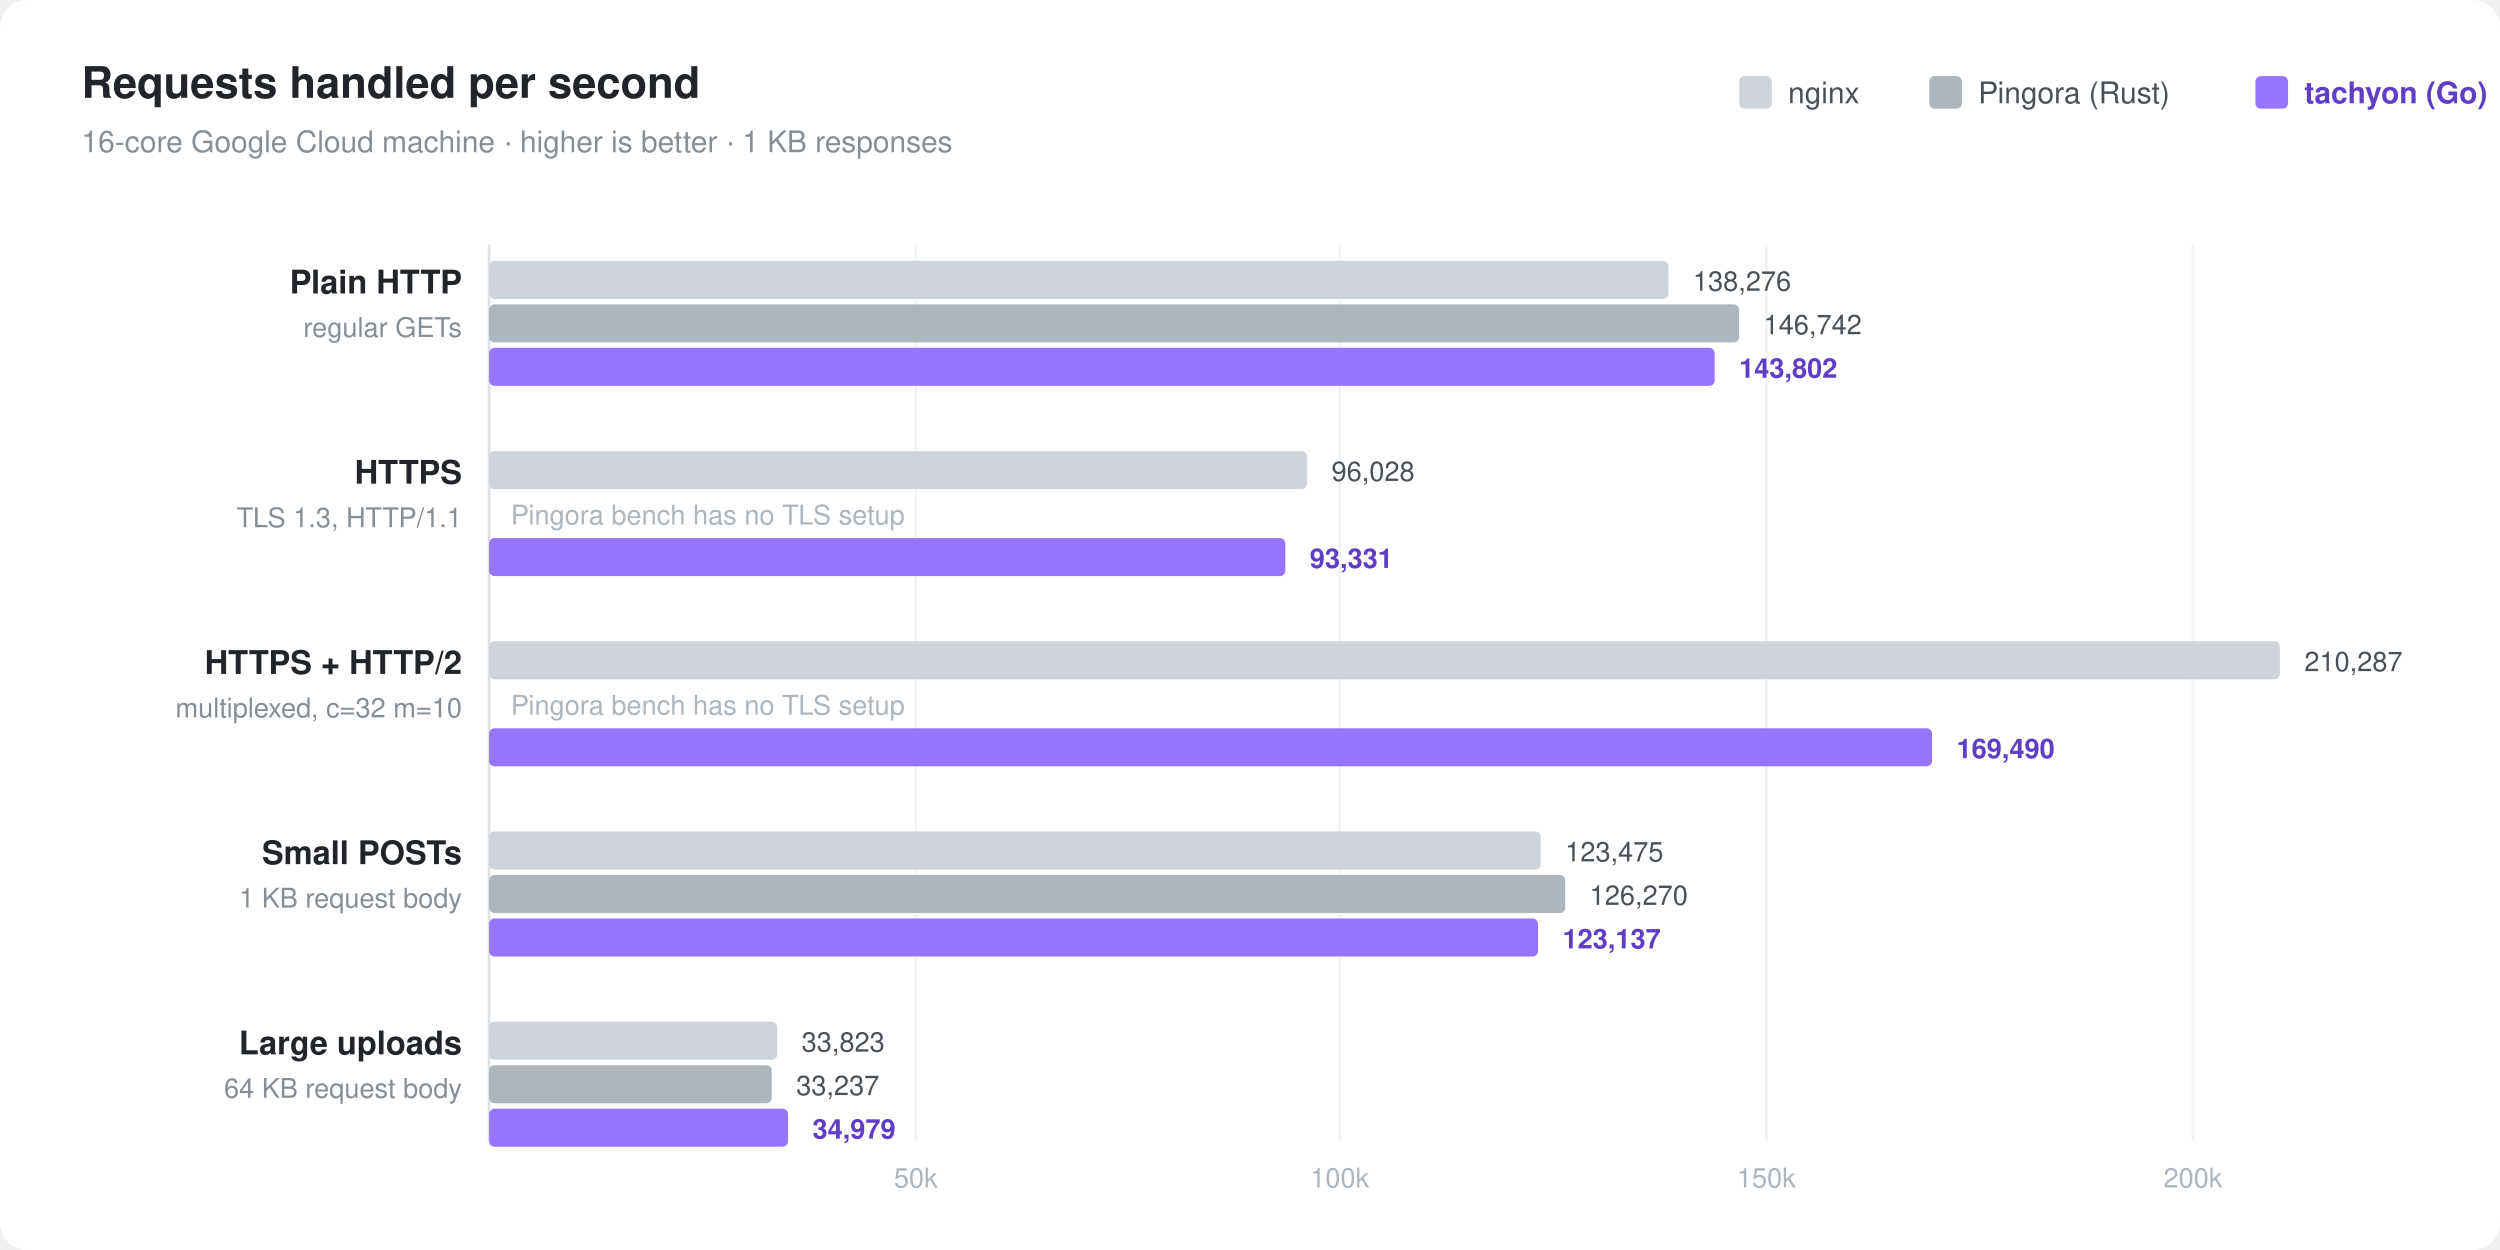
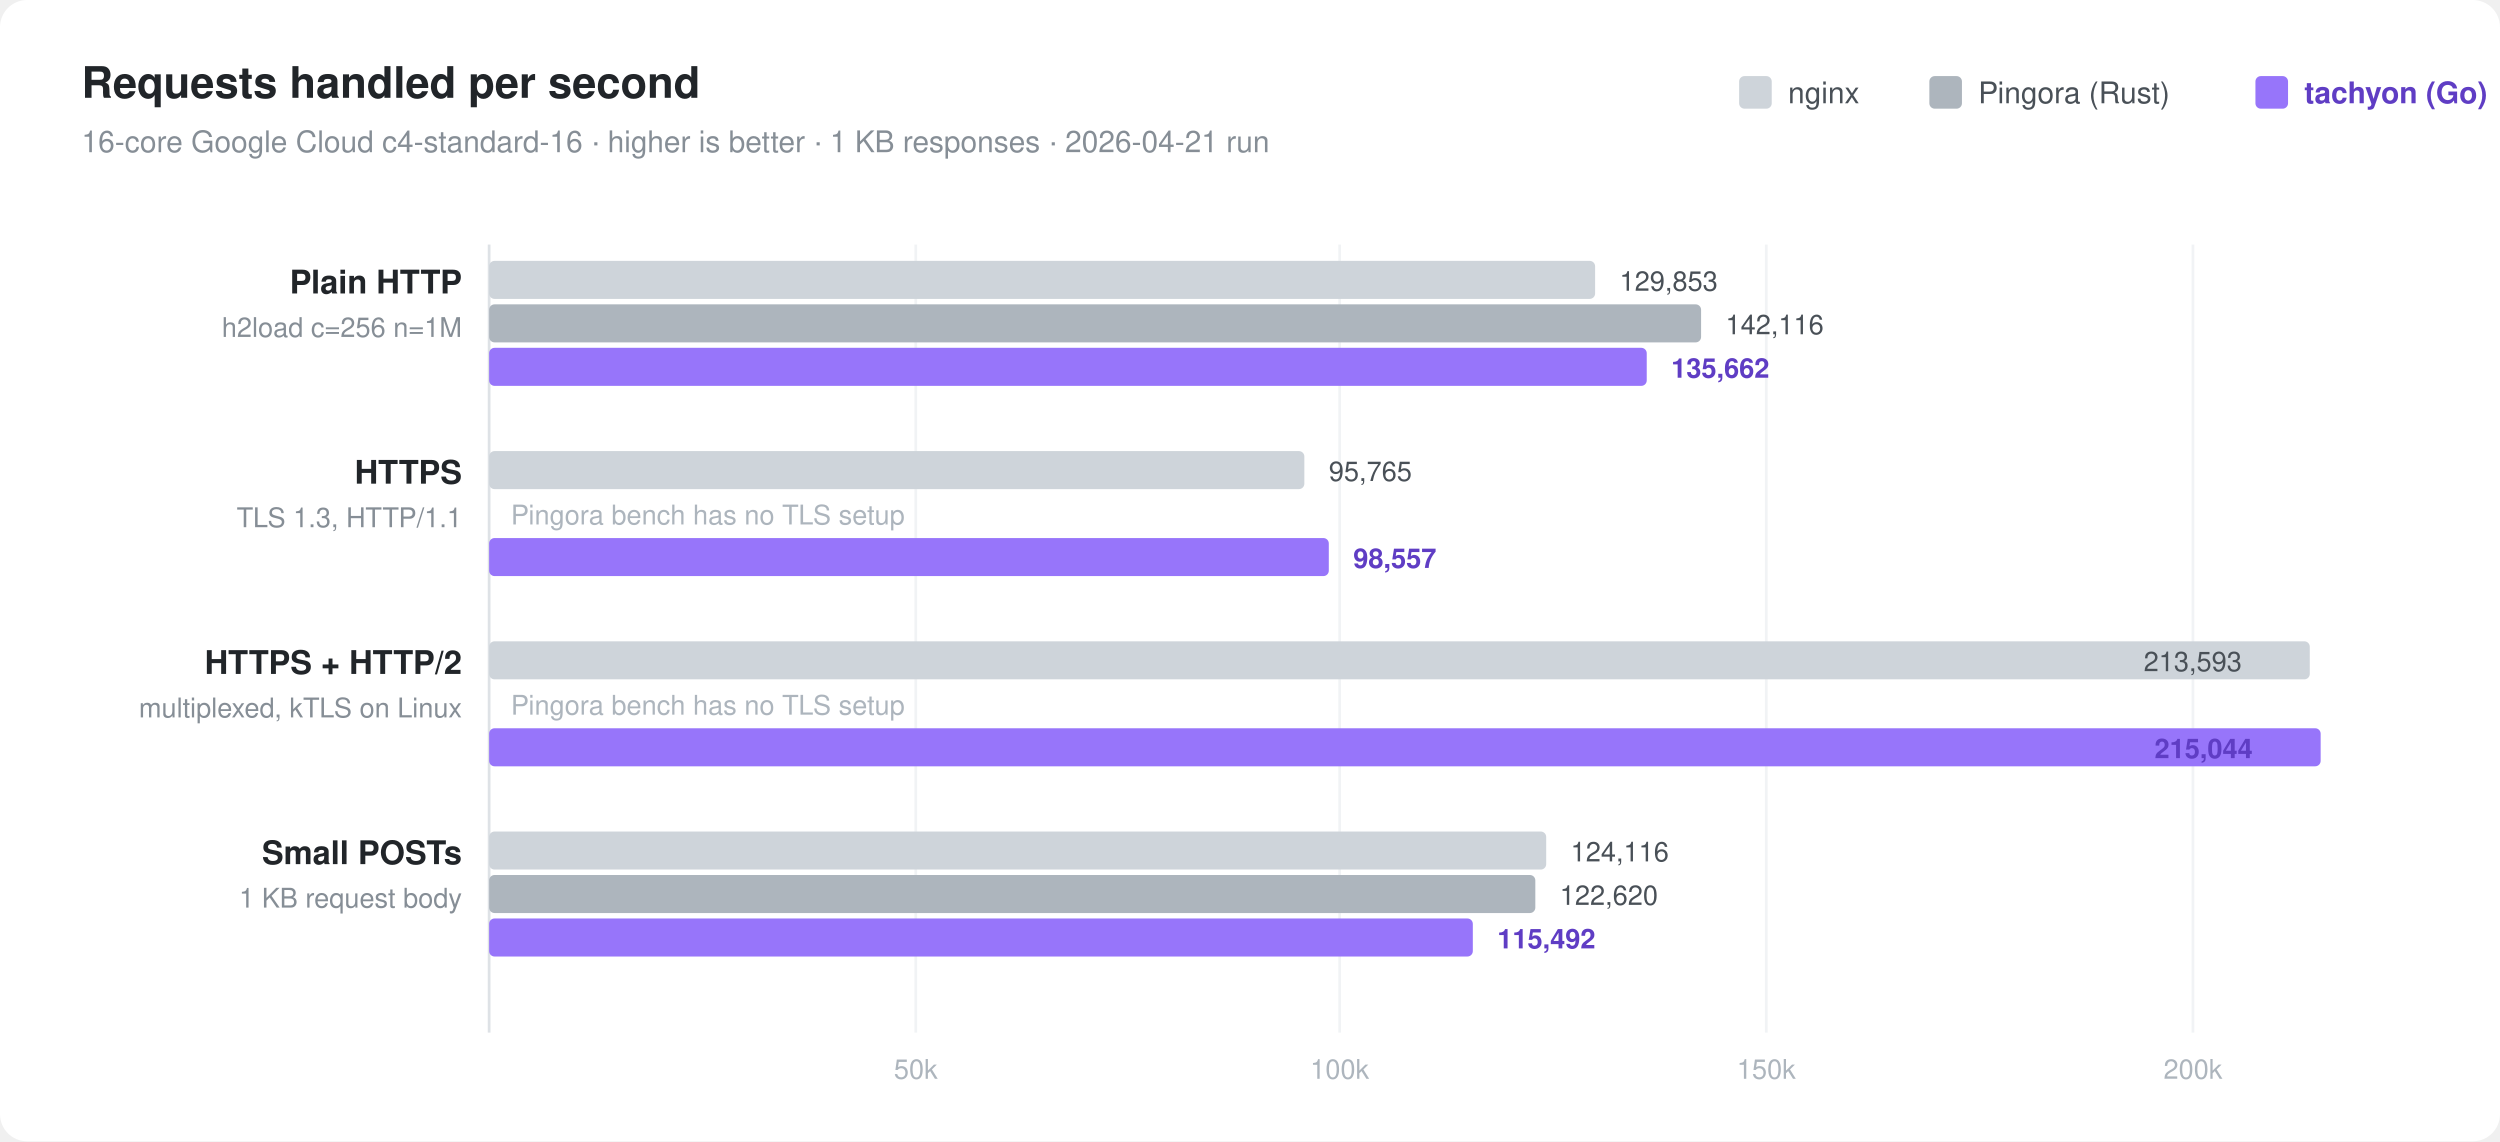
- <svg xmlns="http://www.w3.org/2000/svg" viewBox="0 0 920 460" width="920" height="460" font-family="system-ui,-apple-system,BlinkMacSystemFont,'Segoe UI',Helvetica,Arial,sans-serif">
-   <rect width="920" height="460" fill="#ffffff" rx="10" />
+ <svg xmlns="http://www.w3.org/2000/svg" viewBox="0 0 920 420" width="920" height="420" font-family="system-ui,-apple-system,BlinkMacSystemFont,'Segoe UI',Helvetica,Arial,sans-serif">
+   <rect width="920" height="420" fill="#ffffff" rx="10" />
  <text x="30" y="36" font-size="16" fill="#212529" font-weight="700">
    Requests handled per second
  </text>
  <text x="30" y="56" font-size="11" fill="#868e96">
-     16-core Google Cloud machine  ·  higher is better  ·  1 KB responses
+     16-core Google Cloud c4-standard-16  ·  higher is better  ·  1 KB responses  ·  2026-04-21 run
  </text>
  <rect x="640" y="28" width="12" height="12" rx="2" fill="#ced4da" />
  <text x="658" y="38" font-size="11" fill="#495057">nginx</text>
  <rect x="710" y="28" width="12" height="12" rx="2" fill="#adb5bd" />
  <text x="728" y="38" font-size="11" fill="#495057">Pingora (Rust)</text>
  <rect x="830" y="28" width="12" height="12" rx="2" fill="#9775fa" />
  <text x="848" y="38" font-size="11" fill="#5f3dc4" font-weight="700">tachyon (Go)</text>
-   <line x1="180" y1="90" x2="180" y2="420" stroke="#dee2e6" stroke-width="1" />
-   <line x1="337" y1="90" x2="337" y2="420" stroke="#f1f3f5" stroke-width="1" />
-   <line x1="493" y1="90" x2="493" y2="420" stroke="#f1f3f5" stroke-width="1" />
-   <line x1="650" y1="90" x2="650" y2="420" stroke="#f1f3f5" stroke-width="1" />
-   <line x1="807" y1="90" x2="807" y2="420" stroke="#f1f3f5" stroke-width="1" />
-   <text x="337" y="437" text-anchor="middle" font-size="10" fill="#adb5bd">50k</text>
-   <text x="493" y="437" text-anchor="middle" font-size="10" fill="#adb5bd">100k</text>
-   <text x="650" y="437" text-anchor="middle" font-size="10" fill="#adb5bd">150k</text>
-   <text x="807" y="437" text-anchor="middle" font-size="10" fill="#adb5bd">200k</text>
+   <line x1="180" y1="90" x2="180" y2="380" stroke="#dee2e6" stroke-width="1" />
+   <line x1="337" y1="90" x2="337" y2="380" stroke="#f1f3f5" stroke-width="1" />
+   <line x1="493" y1="90" x2="493" y2="380" stroke="#f1f3f5" stroke-width="1" />
+   <line x1="650" y1="90" x2="650" y2="380" stroke="#f1f3f5" stroke-width="1" />
+   <line x1="807" y1="90" x2="807" y2="380" stroke="#f1f3f5" stroke-width="1" />
+   <text x="337" y="397" text-anchor="middle" font-size="10" fill="#adb5bd">50k</text>
+   <text x="493" y="397" text-anchor="middle" font-size="10" fill="#adb5bd">100k</text>
+   <text x="650" y="397" text-anchor="middle" font-size="10" fill="#adb5bd">150k</text>
+   <text x="807" y="397" text-anchor="middle" font-size="10" fill="#adb5bd">200k</text>
  <text x="170" y="108" text-anchor="end" font-size="12" fill="#212529" font-weight="600">Plain HTTP</text>
-   <text x="170" y="124" text-anchor="end" font-size="10" fill="#868e96">regular GETs</text>
-   <rect x="180" y="96" width="434" height="14" rx="2" fill="#ced4da" />
-   <text x="623" y="107" font-size="10" fill="#495057">138,276</text>
-   <rect x="180" y="112" width="460" height="14" rx="2" fill="#adb5bd" />
-   <text x="649" y="123" font-size="10" fill="#495057">146,742</text>
-   <rect x="180" y="128" width="451" height="14" rx="2" fill="#9775fa" />
-   <text x="640" y="139" font-size="10" fill="#5f3dc4" font-weight="700">143,802</text>
+   <text x="170" y="124" text-anchor="end" font-size="10" fill="#868e96">h2load c=256 n=1M</text>
+   <rect x="180" y="96" width="407" height="14" rx="2" fill="#ced4da" />
+   <text x="596" y="107" font-size="10" fill="#495057">129,853</text>
+   <rect x="180" y="112" width="446" height="14" rx="2" fill="#adb5bd" />
+   <text x="635" y="123" font-size="10" fill="#495057">142,116</text>
+   <rect x="180" y="128" width="426" height="14" rx="2" fill="#9775fa" />
+   <text x="615" y="139" font-size="10" fill="#5f3dc4" font-weight="700">135,662</text>
  <text x="170" y="178" text-anchor="end" font-size="12" fill="#212529" font-weight="600">HTTPS</text>
  <text x="170" y="194" text-anchor="end" font-size="10" fill="#868e96">TLS 1.3, HTTP/1.1</text>
-   <rect x="180" y="166" width="301" height="14" rx="2" fill="#ced4da" />
-   <text x="490" y="177" font-size="10" fill="#495057">96,028</text>
+   <rect x="180" y="166" width="300" height="14" rx="2" fill="#ced4da" />
+   <text x="489" y="177" font-size="10" fill="#495057">95,765</text>
  <rect x="180" y="182" width="0" height="14" rx="2" fill="#dee2e6" />
  <text x="188" y="193" font-size="10" fill="#adb5bd">Pingora bench has no TLS setup</text>
-   <rect x="180" y="198" width="293" height="14" rx="2" fill="#9775fa" />
-   <text x="482" y="209" font-size="10" fill="#5f3dc4" font-weight="700">93,331</text>
+   <rect x="180" y="198" width="309" height="14" rx="2" fill="#9775fa" />
+   <text x="498" y="209" font-size="10" fill="#5f3dc4" font-weight="700">98,557</text>
  <text x="170" y="248" text-anchor="end" font-size="12" fill="#212529" font-weight="600">HTTPS + HTTP/2</text>
-   <text x="170" y="264" text-anchor="end" font-size="10" fill="#868e96">multiplexed, c=32 m=10</text>
-   <rect x="180" y="236" width="659" height="14" rx="2" fill="#ced4da" />
-   <text x="848" y="247" font-size="10" fill="#495057">210,287</text>
+   <text x="170" y="264" text-anchor="end" font-size="10" fill="#868e96">multiplexed, kTLS on Linux</text>
+   <rect x="180" y="236" width="670" height="14" rx="2" fill="#ced4da" />
+   <text x="825" y="247" font-size="10" fill="#495057" text-anchor="end">213,593</text>
  <rect x="180" y="252" width="0" height="14" rx="2" fill="#dee2e6" />
  <text x="188" y="263" font-size="10" fill="#adb5bd">Pingora bench has no TLS setup</text>
-   <rect x="180" y="268" width="531" height="14" rx="2" fill="#9775fa" />
-   <text x="720" y="279" font-size="10" fill="#5f3dc4" font-weight="700">169,490</text>
+   <rect x="180" y="268" width="674" height="14" rx="2" fill="#9775fa" />
+   <text x="829" y="279" font-size="10" fill="#5f3dc4" font-weight="700" text-anchor="end">215,044</text>
  <text x="170" y="318" text-anchor="end" font-size="12" fill="#212529" font-weight="600">Small POSTs</text>
  <text x="170" y="334" text-anchor="end" font-size="10" fill="#868e96">1 KB request body</text>
-   <rect x="180" y="306" width="387" height="14" rx="2" fill="#ced4da" />
-   <text x="576" y="317" font-size="10" fill="#495057">123,475</text>
-   <rect x="180" y="322" width="396" height="14" rx="2" fill="#adb5bd" />
-   <text x="585" y="333" font-size="10" fill="#495057">126,270</text>
-   <rect x="180" y="338" width="386" height="14" rx="2" fill="#9775fa" />
-   <text x="575" y="349" font-size="10" fill="#5f3dc4" font-weight="700">123,137</text>
-   <text x="170" y="388" text-anchor="end" font-size="12" fill="#212529" font-weight="600">Large uploads</text>
-   <text x="170" y="404" text-anchor="end" font-size="10" fill="#868e96">64 KB request body</text>
-   <rect x="180" y="376" width="106" height="14" rx="2" fill="#ced4da" />
-   <text x="295" y="387" font-size="10" fill="#495057">33,823</text>
-   <rect x="180" y="392" width="104" height="14" rx="2" fill="#adb5bd" />
-   <text x="293" y="403" font-size="10" fill="#495057">33,237</text>
-   <rect x="180" y="408" width="110" height="14" rx="2" fill="#9775fa" />
-   <text x="299" y="419" font-size="10" fill="#5f3dc4" font-weight="700">34,979</text>
+   <rect x="180" y="306" width="389" height="14" rx="2" fill="#ced4da" />
+   <text x="578" y="317" font-size="10" fill="#495057">124,116</text>
+   <rect x="180" y="322" width="385" height="14" rx="2" fill="#adb5bd" />
+   <text x="574" y="333" font-size="10" fill="#495057">122,620</text>
+   <rect x="180" y="338" width="362" height="14" rx="2" fill="#9775fa" />
+   <text x="551" y="349" font-size="10" fill="#5f3dc4" font-weight="700">115,492</text>
</svg>
